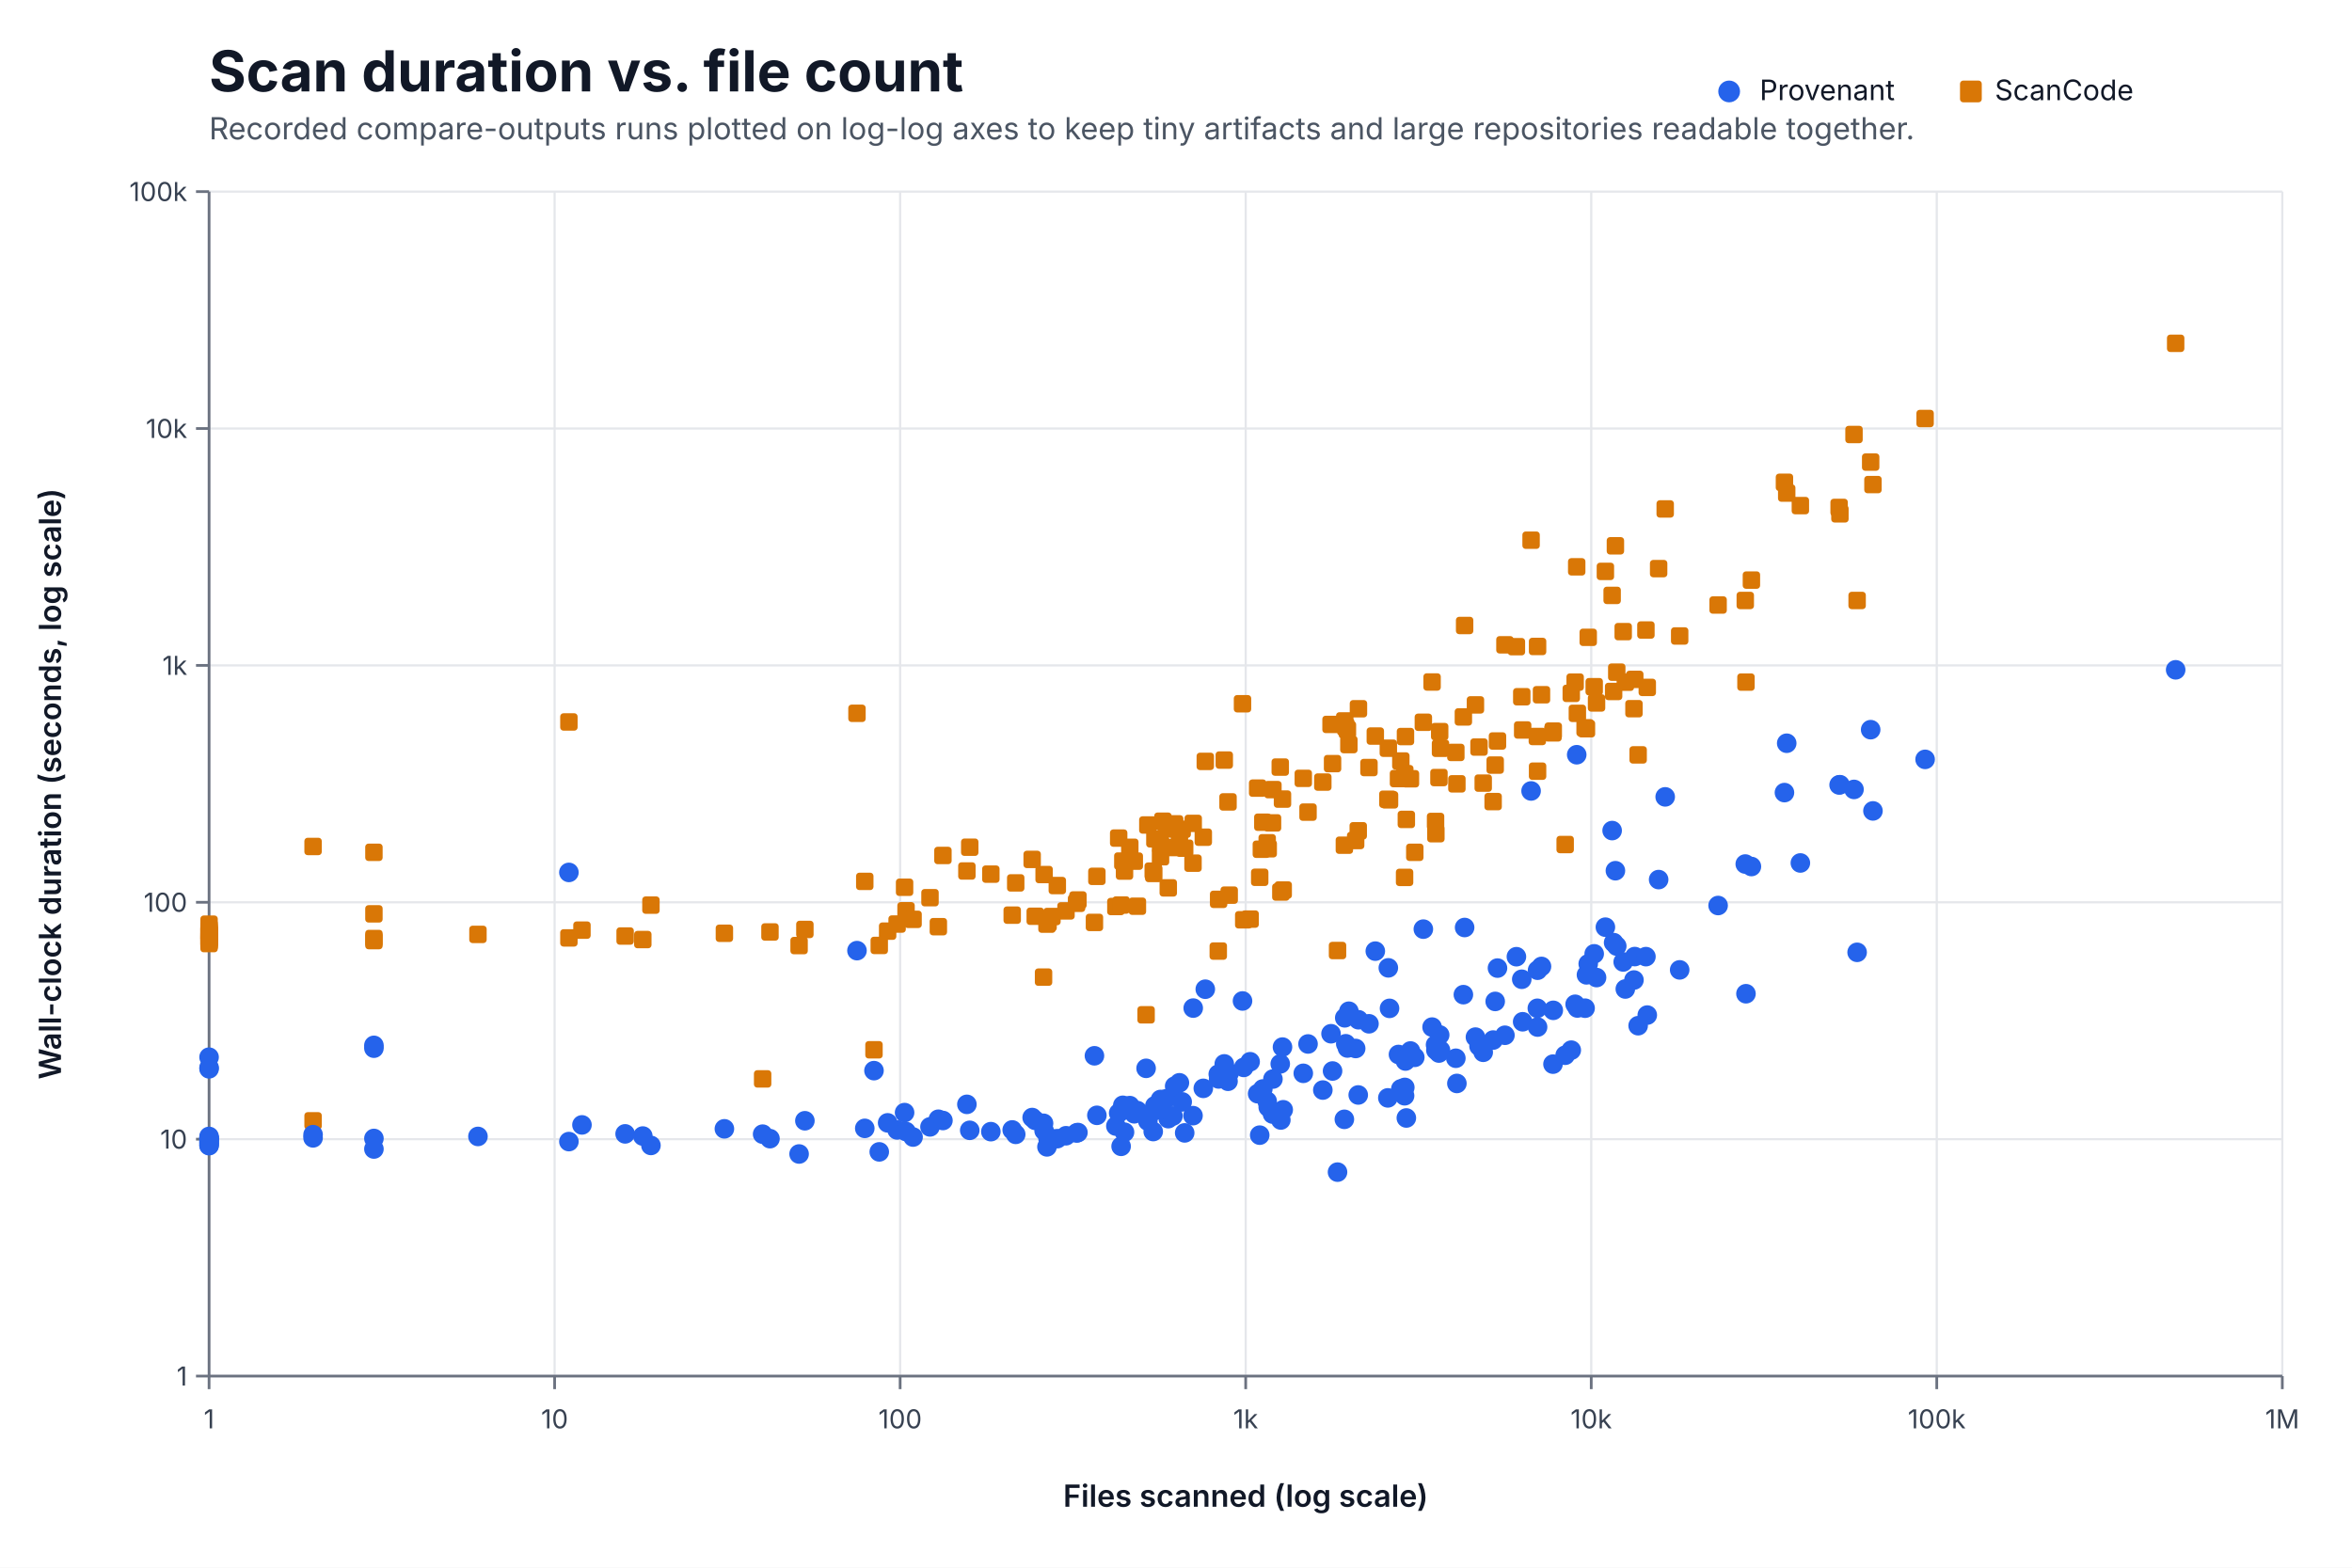
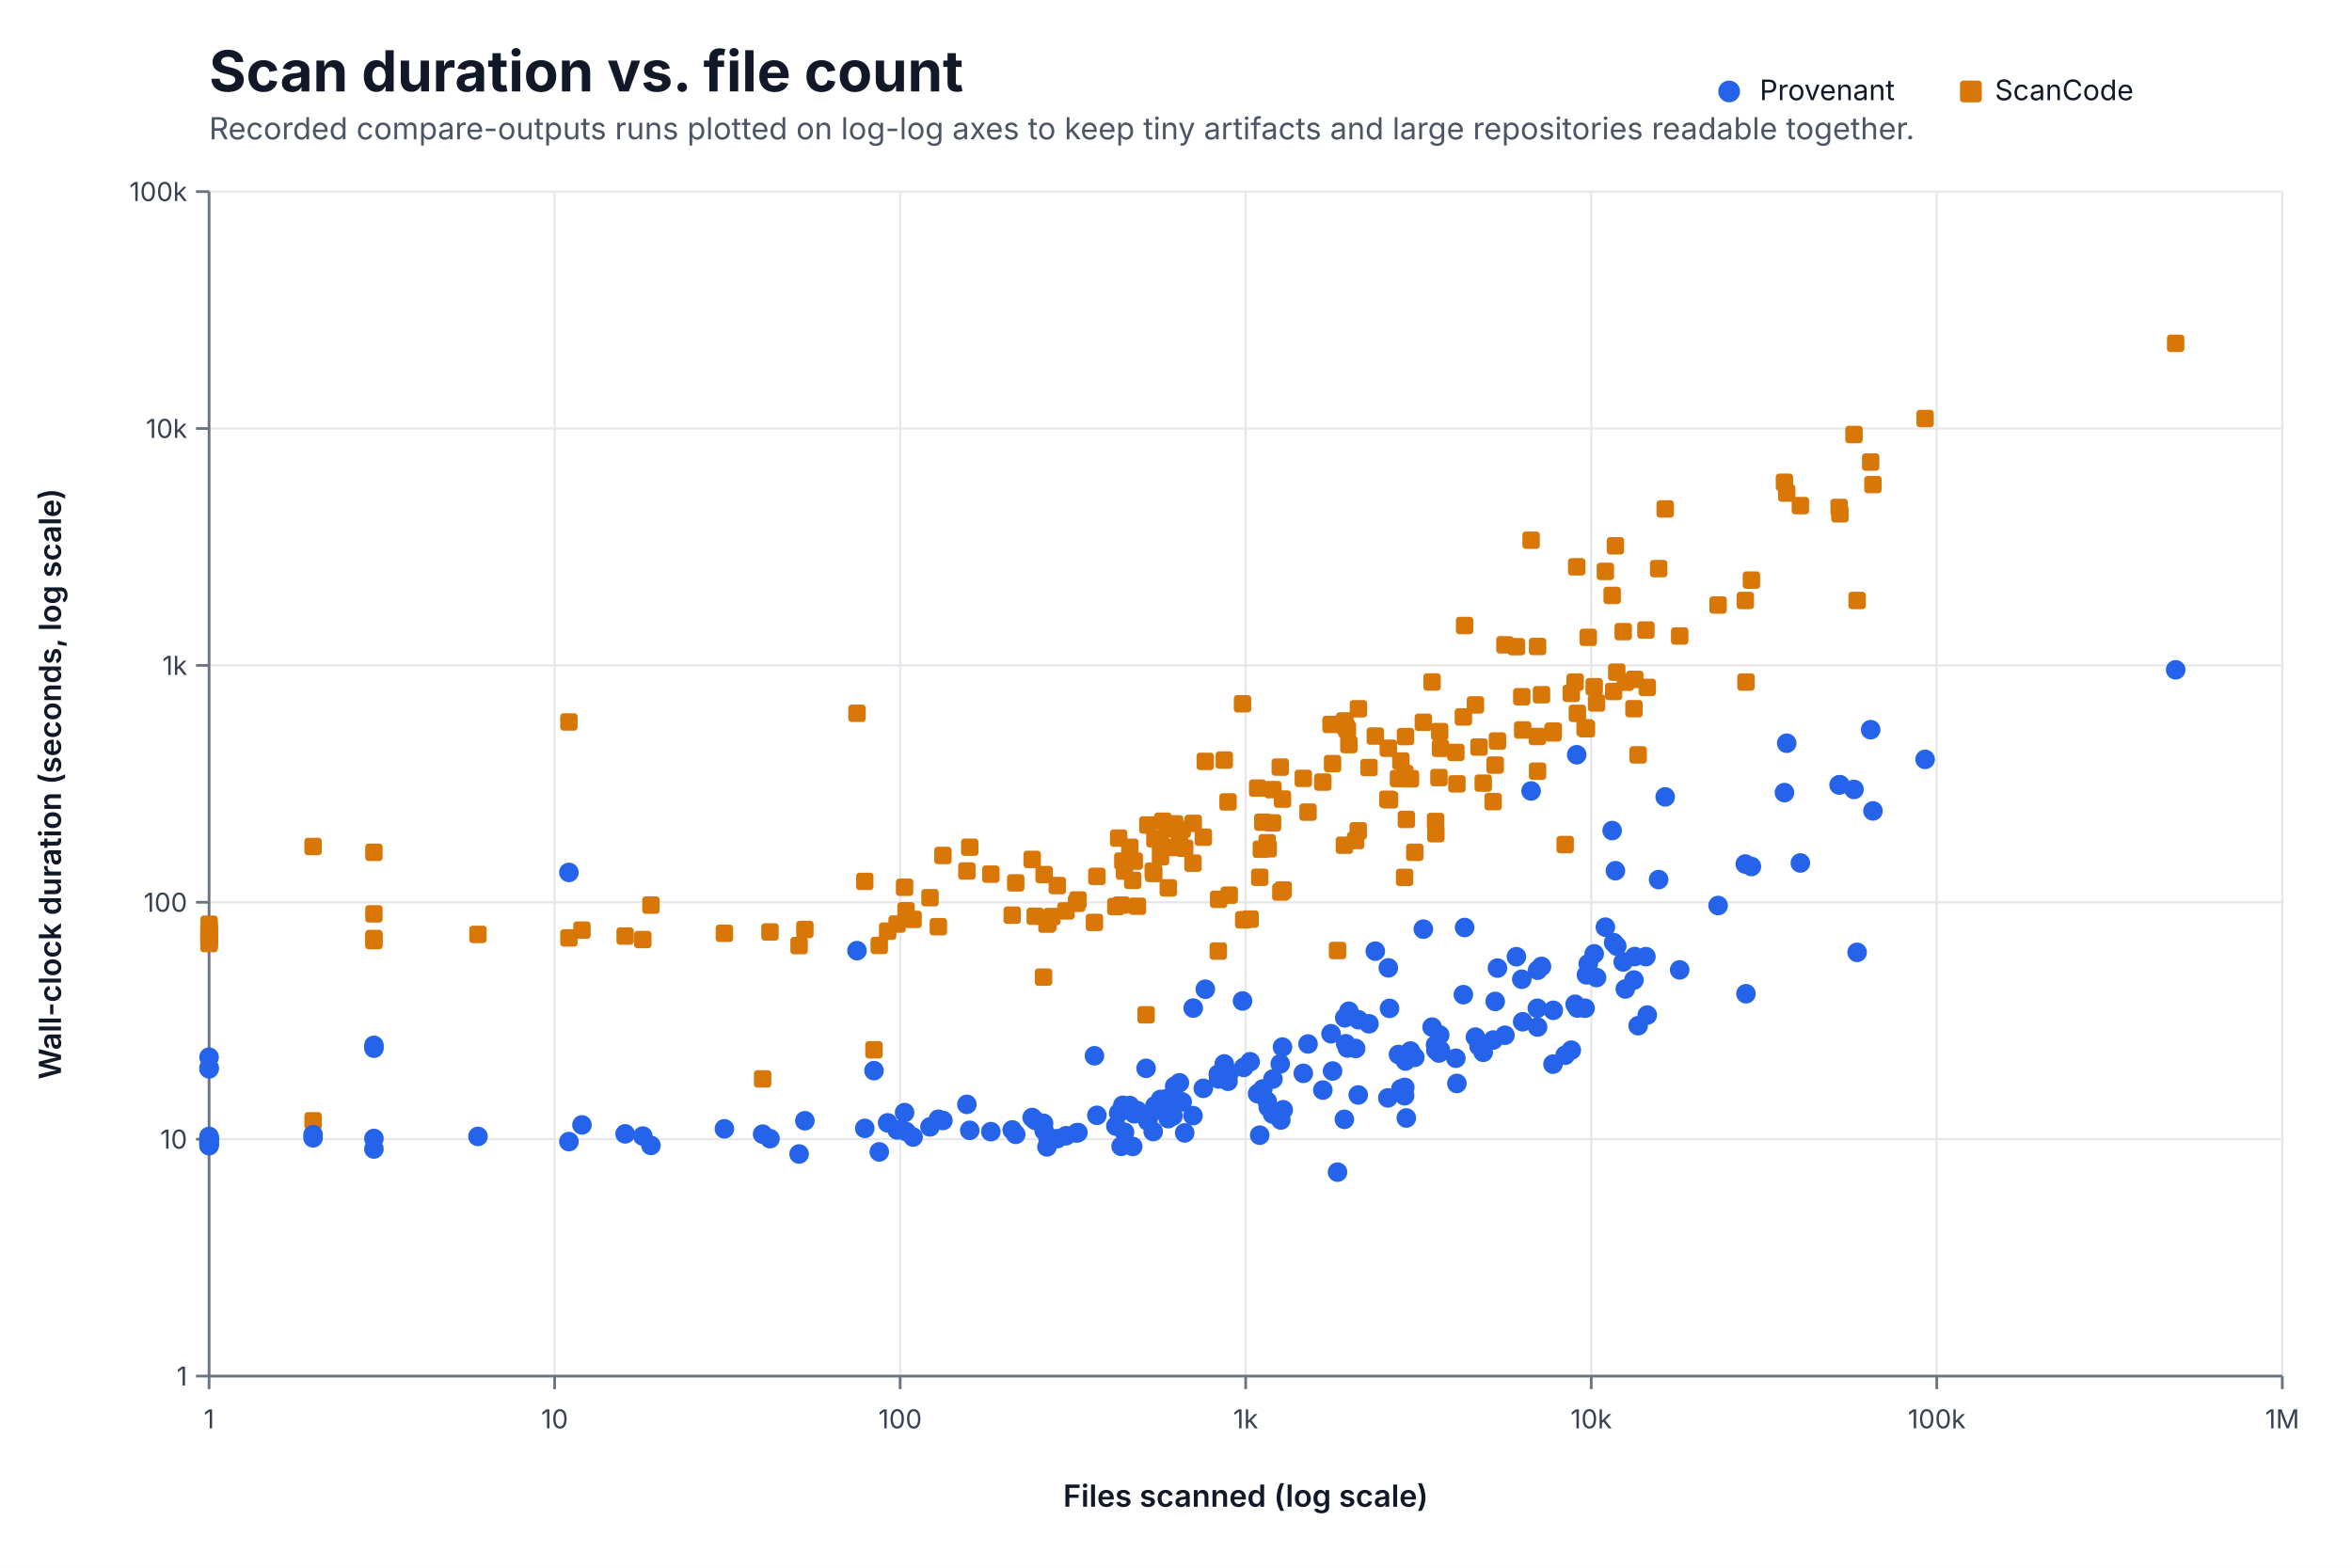
<svg xmlns="http://www.w3.org/2000/svg" width="1080" height="720" viewBox="0 0 1080 720" role="img" aria-labelledby="title desc">
  <style>
    text { font-family: -apple-system, BlinkMacSystemFont, "Segoe UI", sans-serif; fill: #111827; }
    .title { font-size: 26px; font-weight: 700; }
    .subtitle { font-size: 14px; fill: #4b5563; }
    .axis-label { font-size: 14px; font-weight: 600; }
    .tick { font-size: 12px; fill: #374151; }
    .grid { stroke: #e5e7eb; stroke-width: 1; }
    .axis { stroke: #6b7280; stroke-width: 1.25; }
    .legend-label { font-size: 13px; }
  </style>
  <rect x="0" y="0" width="1080" height="720" fill="white" />
  <text class="title" x="96" y="42">Scan duration vs. file count</text>
  <text class="subtitle" x="96" y="64">Recorded compare-outputs runs plotted on log-log axes to keep tiny artifacts and large repositories readable together.</text>
  <line class="grid" x1="96.00" y1="632.00" x2="1048.00" y2="632.00" />
  <line class="grid" x1="96.00" y1="523.20" x2="1048.00" y2="523.20" />
  <line class="grid" x1="96.00" y1="414.40" x2="1048.00" y2="414.40" />
  <line class="grid" x1="96.00" y1="305.60" x2="1048.00" y2="305.60" />
  <line class="grid" x1="96.00" y1="196.80" x2="1048.00" y2="196.80" />
  <line class="grid" x1="96.00" y1="88.00" x2="1048.00" y2="88.00" />
  <line class="grid" x1="96.00" y1="88.00" x2="96.00" y2="632.00" />
  <line class="grid" x1="254.67" y1="88.00" x2="254.67" y2="632.00" />
  <line class="grid" x1="413.33" y1="88.00" x2="413.33" y2="632.00" />
  <line class="grid" x1="572.00" y1="88.00" x2="572.00" y2="632.00" />
  <line class="grid" x1="730.67" y1="88.00" x2="730.67" y2="632.00" />
  <line class="grid" x1="889.33" y1="88.00" x2="889.33" y2="632.00" />
  <line class="grid" x1="1048.00" y1="88.00" x2="1048.00" y2="632.00" />
  <line class="axis" x1="96.00" y1="632.00" x2="1048.00" y2="632.00" />
  <line class="axis" x1="96.00" y1="88.00" x2="96.00" y2="632.00" />
  <line class="axis" x1="96.00" y1="632.00" x2="96.00" y2="638.00" />
  <text class="tick" x="96.00" y="656.00" text-anchor="middle">1</text>
  <line class="axis" x1="254.67" y1="632.00" x2="254.67" y2="638.00" />
  <text class="tick" x="254.67" y="656.00" text-anchor="middle">10</text>
  <line class="axis" x1="413.33" y1="632.00" x2="413.33" y2="638.00" />
  <text class="tick" x="413.33" y="656.00" text-anchor="middle">100</text>
  <line class="axis" x1="572.00" y1="632.00" x2="572.00" y2="638.00" />
  <text class="tick" x="572.00" y="656.00" text-anchor="middle">1k</text>
  <line class="axis" x1="730.67" y1="632.00" x2="730.67" y2="638.00" />
  <text class="tick" x="730.67" y="656.00" text-anchor="middle">10k</text>
  <line class="axis" x1="889.33" y1="632.00" x2="889.33" y2="638.00" />
  <text class="tick" x="889.33" y="656.00" text-anchor="middle">100k</text>
  <line class="axis" x1="1048.00" y1="632.00" x2="1048.00" y2="638.00" />
  <text class="tick" x="1048.00" y="656.00" text-anchor="middle">1M</text>
  <line class="axis" x1="90.00" y1="632.00" x2="96.00" y2="632.00" />
  <text class="tick" x="86.00" y="632.00" text-anchor="end" dominant-baseline="middle">1</text>
  <line class="axis" x1="90.00" y1="523.20" x2="96.00" y2="523.20" />
  <text class="tick" x="86.00" y="523.20" text-anchor="end" dominant-baseline="middle">10</text>
  <line class="axis" x1="90.00" y1="414.40" x2="96.00" y2="414.40" />
  <text class="tick" x="86.00" y="414.40" text-anchor="end" dominant-baseline="middle">100</text>
  <line class="axis" x1="90.00" y1="305.60" x2="96.00" y2="305.60" />
  <text class="tick" x="86.00" y="305.60" text-anchor="end" dominant-baseline="middle">1k</text>
  <line class="axis" x1="90.00" y1="196.80" x2="96.00" y2="196.80" />
  <text class="tick" x="86.00" y="196.80" text-anchor="end" dominant-baseline="middle">10k</text>
  <line class="axis" x1="90.00" y1="88.00" x2="96.00" y2="88.00" />
  <text class="tick" x="86.00" y="88.00" text-anchor="end" dominant-baseline="middle">100k</text>
  <text class="axis-label" x="572.00" y="692.00" text-anchor="middle">Files scanned (log scale)</text>
  <text class="axis-label" x="28" y="360.00" transform="rotate(-90 28 360.00)" text-anchor="middle">Wall-clock duration (seconds, log scale)</text>
  <g aria-label="Legend">
    <circle cx="794" cy="42" r="5" fill="#2563eb" />
    <text class="legend-label" x="808" y="46">Provenant</text>
    <rect x="900" y="37" width="10" height="10" fill="#d97706" rx="1.5" />
    <text class="legend-label" x="916" y="46">ScanCode</text>
  </g>
  <g aria-label="ScanCode points">
    <rect x="92.00" y="420.46" width="8" height="8" fill="#d97706" rx="1.5" />
    <rect x="92.00" y="423.47" width="8" height="8" fill="#d97706" rx="1.5" />
    <rect x="92.00" y="425.26" width="8" height="8" fill="#d97706" rx="1.5" />
    <rect x="92.00" y="424.52" width="8" height="8" fill="#d97706" rx="1.5" />
    <rect x="92.00" y="427.27" width="8" height="8" fill="#d97706" rx="1.5" />
    <rect x="92.00" y="422.38" width="8" height="8" fill="#d97706" rx="1.5" />
    <rect x="92.00" y="429.37" width="8" height="8" fill="#d97706" rx="1.5" />
    <rect x="92.00" y="428.44" width="8" height="8" fill="#d97706" rx="1.5" />
    <rect x="92.00" y="427.25" width="8" height="8" fill="#d97706" rx="1.5" />
    <rect x="92.00" y="424.52" width="8" height="8" fill="#d97706" rx="1.5" />
    <rect x="92.00" y="427.69" width="8" height="8" fill="#d97706" rx="1.5" />
    <rect x="92.00" y="424.87" width="8" height="8" fill="#d97706" rx="1.5" />
    <rect x="92.00" y="428.71" width="8" height="8" fill="#d97706" rx="1.5" />
    <rect x="139.76" y="510.78" width="8" height="8" fill="#d97706" rx="1.5" />
    <rect x="139.76" y="384.76" width="8" height="8" fill="#d97706" rx="1.5" />
    <rect x="167.70" y="427.04" width="8" height="8" fill="#d97706" rx="1.5" />
    <rect x="167.70" y="387.45" width="8" height="8" fill="#d97706" rx="1.5" />
    <rect x="167.70" y="427.99" width="8" height="8" fill="#d97706" rx="1.5" />
    <rect x="167.70" y="415.71" width="8" height="8" fill="#d97706" rx="1.5" />
    <rect x="215.47" y="425.14" width="8" height="8" fill="#d97706" rx="1.5" />
    <rect x="257.23" y="426.75" width="8" height="8" fill="#d97706" rx="1.5" />
    <rect x="257.23" y="327.58" width="8" height="8" fill="#d97706" rx="1.5" />
    <rect x="263.23" y="423.19" width="8" height="8" fill="#d97706" rx="1.5" />
    <rect x="283.05" y="425.90" width="8" height="8" fill="#d97706" rx="1.5" />
    <rect x="291.17" y="427.52" width="8" height="8" fill="#d97706" rx="1.5" />
    <rect x="294.90" y="411.70" width="8" height="8" fill="#d97706" rx="1.5" />
    <rect x="328.63" y="424.63" width="8" height="8" fill="#d97706" rx="1.5" />
    <rect x="346.19" y="491.51" width="8" height="8" fill="#d97706" rx="1.5" />
    <rect x="349.56" y="424.02" width="8" height="8" fill="#d97706" rx="1.5" />
    <rect x="362.93" y="430.28" width="8" height="8" fill="#d97706" rx="1.5" />
    <rect x="365.59" y="422.87" width="8" height="8" fill="#d97706" rx="1.5" />
    <rect x="389.51" y="323.61" width="8" height="8" fill="#d97706" rx="1.5" />
    <rect x="393.09" y="400.80" width="8" height="8" fill="#d97706" rx="1.5" />
    <rect x="397.32" y="478.15" width="8" height="8" fill="#d97706" rx="1.5" />
    <rect x="399.74" y="430.21" width="8" height="8" fill="#d97706" rx="1.5" />
    <rect x="403.59" y="423.65" width="8" height="8" fill="#d97706" rx="1.5" />
    <rect x="407.94" y="420.39" width="8" height="8" fill="#d97706" rx="1.5" />
    <rect x="411.37" y="403.50" width="8" height="8" fill="#d97706" rx="1.5" />
    <rect x="412.04" y="414.30" width="8" height="8" fill="#d97706" rx="1.5" />
    <rect x="415.27" y="418.23" width="8" height="8" fill="#d97706" rx="1.5" />
    <rect x="423.04" y="408.29" width="8" height="8" fill="#d97706" rx="1.5" />
    <rect x="426.88" y="421.60" width="8" height="8" fill="#d97706" rx="1.5" />
    <rect x="428.98" y="388.90" width="8" height="8" fill="#d97706" rx="1.5" />
    <rect x="439.98" y="396.02" width="8" height="8" fill="#d97706" rx="1.5" />
    <rect x="441.29" y="385.10" width="8" height="8" fill="#d97706" rx="1.5" />
    <rect x="450.98" y="397.47" width="8" height="8" fill="#d97706" rx="1.5" />
    <rect x="460.79" y="416.30" width="8" height="8" fill="#d97706" rx="1.5" />
    <rect x="462.40" y="401.49" width="8" height="8" fill="#d97706" rx="1.5" />
    <rect x="469.95" y="390.71" width="8" height="8" fill="#d97706" rx="1.5" />
    <rect x="471.36" y="416.81" width="8" height="8" fill="#d97706" rx="1.5" />
    <rect x="475.18" y="444.77" width="8" height="8" fill="#d97706" rx="1.5" />
    <rect x="475.44" y="397.66" width="8" height="8" fill="#d97706" rx="1.5" />
    <rect x="476.75" y="420.44" width="8" height="8" fill="#d97706" rx="1.5" />
    <rect x="477.26" y="419.74" width="8" height="8" fill="#d97706" rx="1.5" />
    <rect x="479.04" y="416.95" width="8" height="8" fill="#d97706" rx="1.5" />
    <rect x="481.50" y="402.72" width="8" height="8" fill="#d97706" rx="1.5" />
    <rect x="485.49" y="414.35" width="8" height="8" fill="#d97706" rx="1.5" />
    <rect x="490.34" y="410.86" width="8" height="8" fill="#d97706" rx="1.5" />
    <rect x="490.97" y="409.34" width="8" height="8" fill="#d97706" rx="1.5" />
    <rect x="498.55" y="419.64" width="8" height="8" fill="#d97706" rx="1.5" />
    <rect x="499.67" y="398.49" width="8" height="8" fill="#d97706" rx="1.5" />
    <rect x="508.39" y="412.34" width="8" height="8" fill="#d97706" rx="1.5" />
    <rect x="509.68" y="380.92" width="8" height="8" fill="#d97706" rx="1.5" />
    <rect x="510.80" y="411.66" width="8" height="8" fill="#d97706" rx="1.5" />
    <rect x="511.58" y="391.47" width="8" height="8" fill="#d97706" rx="1.5" />
    <rect x="512.36" y="396.07" width="8" height="8" fill="#d97706" rx="1.5" />
    <rect x="514.79" y="385.13" width="8" height="8" fill="#d97706" rx="1.5" />
+     <rect x="516.12" y="400.33" width="8" height="8" fill="#d97706" rx="1.5" />
    <rect x="516.85" y="391.50" width="8" height="8" fill="#d97706" rx="1.5" />
    <rect x="518.28" y="412.20" width="8" height="8" fill="#d97706" rx="1.5" />
    <rect x="522.27" y="462.08" width="8" height="8" fill="#d97706" rx="1.5" />
    <rect x="523.07" y="374.90" width="8" height="8" fill="#d97706" rx="1.5" />
    <rect x="525.54" y="396.10" width="8" height="8" fill="#d97706" rx="1.5" />
    <rect x="525.79" y="397.16" width="8" height="8" fill="#d97706" rx="1.5" />
    <rect x="526.30" y="381.25" width="8" height="8" fill="#d97706" rx="1.5" />
    <rect x="528.90" y="383.91" width="8" height="8" fill="#d97706" rx="1.5" />
    <rect x="528.90" y="389.48" width="8" height="8" fill="#d97706" rx="1.5" />
    <rect x="529.99" y="373.16" width="8" height="8" fill="#d97706" rx="1.5" />
    <rect x="531.64" y="376.71" width="8" height="8" fill="#d97706" rx="1.5" />
    <rect x="532.45" y="403.78" width="8" height="8" fill="#d97706" rx="1.5" />
    <rect x="534.61" y="385.27" width="8" height="8" fill="#d97706" rx="1.5" />
    <rect x="535.39" y="374.38" width="8" height="8" fill="#d97706" rx="1.5" />
    <rect x="537.57" y="381.59" width="8" height="8" fill="#d97706" rx="1.5" />
    <rect x="538.84" y="376.84" width="8" height="8" fill="#d97706" rx="1.5" />
    <rect x="539.99" y="385.56" width="8" height="8" fill="#d97706" rx="1.5" />
    <rect x="543.81" y="392.44" width="8" height="8" fill="#d97706" rx="1.5" />
    <rect x="543.91" y="374.16" width="8" height="8" fill="#d97706" rx="1.5" />
    <rect x="548.54" y="380.50" width="8" height="8" fill="#d97706" rx="1.5" />
    <rect x="549.45" y="345.68" width="8" height="8" fill="#d97706" rx="1.5" />
    <rect x="555.41" y="432.81" width="8" height="8" fill="#d97706" rx="1.5" />
    <rect x="555.57" y="409.04" width="8" height="8" fill="#d97706" rx="1.5" />
    <rect x="558.17" y="345.08" width="8" height="8" fill="#d97706" rx="1.5" />
    <rect x="559.89" y="364.30" width="8" height="8" fill="#d97706" rx="1.5" />
    <rect x="560.43" y="407.11" width="8" height="8" fill="#d97706" rx="1.5" />
    <rect x="566.54" y="319.22" width="8" height="8" fill="#d97706" rx="1.5" />
    <rect x="567.10" y="418.44" width="8" height="8" fill="#d97706" rx="1.5" />
    <rect x="570.04" y="418.11" width="8" height="8" fill="#d97706" rx="1.5" />
    <rect x="573.49" y="357.97" width="8" height="8" fill="#d97706" rx="1.5" />
    <rect x="574.44" y="398.92" width="8" height="8" fill="#d97706" rx="1.5" />
    <rect x="575.19" y="386.04" width="8" height="8" fill="#d97706" rx="1.5" />
    <rect x="575.87" y="373.63" width="8" height="8" fill="#d97706" rx="1.5" />
    <rect x="577.87" y="383.06" width="8" height="8" fill="#d97706" rx="1.5" />
    <rect x="578.35" y="385.81" width="8" height="8" fill="#d97706" rx="1.5" />
    <rect x="580.33" y="373.93" width="8" height="8" fill="#d97706" rx="1.5" />
    <rect x="580.51" y="358.66" width="8" height="8" fill="#d97706" rx="1.5" />
    <rect x="583.87" y="348.30" width="8" height="8" fill="#d97706" rx="1.5" />
    <rect x="584.14" y="405.69" width="8" height="8" fill="#d97706" rx="1.5" />
    <rect x="584.90" y="363.00" width="8" height="8" fill="#d97706" rx="1.5" />
    <rect x="585.23" y="404.76" width="8" height="8" fill="#d97706" rx="1.5" />
    <rect x="594.45" y="353.48" width="8" height="8" fill="#d97706" rx="1.5" />
    <rect x="596.63" y="368.99" width="8" height="8" fill="#d97706" rx="1.5" />
    <rect x="603.42" y="355.19" width="8" height="8" fill="#d97706" rx="1.5" />
    <rect x="607.19" y="328.71" width="8" height="8" fill="#d97706" rx="1.5" />
    <rect x="607.89" y="346.71" width="8" height="8" fill="#d97706" rx="1.5" />
    <rect x="610.17" y="432.56" width="8" height="8" fill="#d97706" rx="1.5" />
    <rect x="613.31" y="384.18" width="8" height="8" fill="#d97706" rx="1.5" />
    <rect x="613.49" y="327.10" width="8" height="8" fill="#d97706" rx="1.5" />
    <rect x="613.95" y="329.87" width="8" height="8" fill="#d97706" rx="1.5" />
    <rect x="614.72" y="331.19" width="8" height="8" fill="#d97706" rx="1.5" />
    <rect x="615.38" y="337.97" width="8" height="8" fill="#d97706" rx="1.5" />
    <rect x="618.50" y="382.03" width="8" height="8" fill="#d97706" rx="1.5" />
    <rect x="619.68" y="377.56" width="8" height="8" fill="#d97706" rx="1.5" />
    <rect x="619.78" y="321.51" width="8" height="8" fill="#d97706" rx="1.5" />
    <rect x="624.61" y="348.51" width="8" height="8" fill="#d97706" rx="1.5" />
    <rect x="627.52" y="334.06" width="8" height="8" fill="#d97706" rx="1.5" />
    <rect x="633.28" y="363.07" width="8" height="8" fill="#d97706" rx="1.5" />
    <rect x="633.50" y="339.64" width="8" height="8" fill="#d97706" rx="1.5" />
    <rect x="634.05" y="363.36" width="8" height="8" fill="#d97706" rx="1.5" />
    <rect x="638.16" y="353.58" width="8" height="8" fill="#d97706" rx="1.5" />
    <rect x="639.24" y="345.52" width="8" height="8" fill="#d97706" rx="1.5" />
    <rect x="640.96" y="398.96" width="8" height="8" fill="#d97706" rx="1.5" />
    <rect x="641.06" y="351.33" width="8" height="8" fill="#d97706" rx="1.5" />
    <rect x="641.37" y="334.28" width="8" height="8" fill="#d97706" rx="1.5" />
    <rect x="641.77" y="372.34" width="8" height="8" fill="#d97706" rx="1.5" />
    <rect x="643.66" y="353.67" width="8" height="8" fill="#d97706" rx="1.5" />
    <rect x="645.65" y="387.44" width="8" height="8" fill="#d97706" rx="1.5" />
    <rect x="649.58" y="327.73" width="8" height="8" fill="#d97706" rx="1.5" />
    <rect x="653.59" y="309.22" width="8" height="8" fill="#d97706" rx="1.5" />
    <rect x="655.19" y="373.28" width="8" height="8" fill="#d97706" rx="1.5" />
    <rect x="655.34" y="378.89" width="8" height="8" fill="#d97706" rx="1.5" />
    <rect x="656.74" y="353.11" width="8" height="8" fill="#d97706" rx="1.5" />
    <rect x="657.08" y="332.02" width="8" height="8" fill="#d97706" rx="1.5" />
    <rect x="657.46" y="339.67" width="8" height="8" fill="#d97706" rx="1.5" />
    <rect x="664.50" y="341.57" width="8" height="8" fill="#d97706" rx="1.5" />
    <rect x="664.98" y="356.00" width="8" height="8" fill="#d97706" rx="1.5" />
    <rect x="667.96" y="325.26" width="8" height="8" fill="#d97706" rx="1.5" />
    <rect x="668.53" y="283.27" width="8" height="8" fill="#d97706" rx="1.5" />
    <rect x="673.50" y="319.74" width="8" height="8" fill="#d97706" rx="1.5" />
    <rect x="675.14" y="339.11" width="8" height="8" fill="#d97706" rx="1.5" />
    <rect x="677.07" y="355.67" width="8" height="8" fill="#d97706" rx="1.5" />
    <rect x="681.62" y="364.16" width="8" height="8" fill="#d97706" rx="1.5" />
    <rect x="682.57" y="347.38" width="8" height="8" fill="#d97706" rx="1.5" />
    <rect x="683.62" y="336.32" width="8" height="8" fill="#d97706" rx="1.5" />
    <rect x="687.04" y="292.14" width="8" height="8" fill="#d97706" rx="1.5" />
    <rect x="692.31" y="293.00" width="8" height="8" fill="#d97706" rx="1.5" />
    <rect x="694.77" y="315.99" width="8" height="8" fill="#d97706" rx="1.5" />
    <rect x="695.18" y="331.26" width="8" height="8" fill="#d97706" rx="1.5" />
    <rect x="699.05" y="244.10" width="8" height="8" fill="#d97706" rx="1.5" />
    <rect x="701.92" y="334.25" width="8" height="8" fill="#d97706" rx="1.5" />
    <rect x="702.03" y="350.18" width="8" height="8" fill="#d97706" rx="1.5" />
    <rect x="702.03" y="292.91" width="8" height="8" fill="#d97706" rx="1.5" />
    <rect x="703.83" y="315.08" width="8" height="8" fill="#d97706" rx="1.5" />
    <rect x="709.11" y="332.59" width="8" height="8" fill="#d97706" rx="1.5" />
    <rect x="709.24" y="331.79" width="8" height="8" fill="#d97706" rx="1.5" />
    <rect x="714.70" y="383.87" width="8" height="8" fill="#d97706" rx="1.5" />
    <rect x="717.50" y="314.45" width="8" height="8" fill="#d97706" rx="1.5" />
    <rect x="719.28" y="309.28" width="8" height="8" fill="#d97706" rx="1.5" />
    <rect x="720.00" y="256.33" width="8" height="8" fill="#d97706" rx="1.5" />
    <rect x="720.30" y="323.62" width="8" height="8" fill="#d97706" rx="1.5" />
    <rect x="723.85" y="330.25" width="8" height="8" fill="#d97706" rx="1.5" />
    <rect x="724.48" y="330.69" width="8" height="8" fill="#d97706" rx="1.5" />
    <rect x="725.29" y="288.71" width="8" height="8" fill="#d97706" rx="1.5" />
    <rect x="728.03" y="311.39" width="8" height="8" fill="#d97706" rx="1.5" />
    <rect x="729.11" y="318.85" width="8" height="8" fill="#d97706" rx="1.5" />
    <rect x="733.17" y="258.43" width="8" height="8" fill="#d97706" rx="1.5" />
    <rect x="736.27" y="269.45" width="8" height="8" fill="#d97706" rx="1.5" />
    <rect x="736.95" y="313.57" width="8" height="8" fill="#d97706" rx="1.5" />
    <rect x="737.77" y="246.68" width="8" height="8" fill="#d97706" rx="1.5" />
    <rect x="738.39" y="304.71" width="8" height="8" fill="#d97706" rx="1.5" />
    <rect x="741.35" y="286.09" width="8" height="8" fill="#d97706" rx="1.5" />
    <rect x="742.32" y="309.33" width="8" height="8" fill="#d97706" rx="1.5" />
    <rect x="746.29" y="321.48" width="8" height="8" fill="#d97706" rx="1.5" />
    <rect x="746.66" y="308.03" width="8" height="8" fill="#d97706" rx="1.5" />
    <rect x="748.21" y="342.70" width="8" height="8" fill="#d97706" rx="1.5" />
    <rect x="751.78" y="285.35" width="8" height="8" fill="#d97706" rx="1.5" />
    <rect x="752.40" y="311.70" width="8" height="8" fill="#d97706" rx="1.5" />
    <rect x="757.62" y="257.15" width="8" height="8" fill="#d97706" rx="1.5" />
    <rect x="760.63" y="229.74" width="8" height="8" fill="#d97706" rx="1.5" />
    <rect x="767.28" y="288.09" width="8" height="8" fill="#d97706" rx="1.5" />
    <rect x="784.93" y="273.87" width="8" height="8" fill="#d97706" rx="1.5" />
    <rect x="797.40" y="271.78" width="8" height="8" fill="#d97706" rx="1.5" />
    <rect x="797.72" y="309.27" width="8" height="8" fill="#d97706" rx="1.5" />
    <rect x="800.22" y="262.42" width="8" height="8" fill="#d97706" rx="1.5" />
    <rect x="815.39" y="217.51" width="8" height="8" fill="#d97706" rx="1.5" />
    <rect x="816.43" y="222.46" width="8" height="8" fill="#d97706" rx="1.5" />
    <rect x="822.70" y="228.21" width="8" height="8" fill="#d97706" rx="1.5" />
    <rect x="840.49" y="229.06" width="8" height="8" fill="#d97706" rx="1.5" />
    <rect x="840.86" y="231.99" width="8" height="8" fill="#d97706" rx="1.5" />
    <rect x="847.33" y="195.56" width="8" height="8" fill="#d97706" rx="1.5" />
    <rect x="848.76" y="271.78" width="8" height="8" fill="#d97706" rx="1.5" />
    <rect x="854.98" y="208.23" width="8" height="8" fill="#d97706" rx="1.5" />
    <rect x="856.03" y="218.55" width="8" height="8" fill="#d97706" rx="1.5" />
    <rect x="879.98" y="188.22" width="8" height="8" fill="#d97706" rx="1.5" />
    <rect x="995.03" y="153.67" width="8" height="8" fill="#d97706" rx="1.5" />
  </g>
  <g aria-label="Provenant points">
    <circle cx="96.00" cy="522.92" r="4.5" fill="#2563eb" />
    <circle cx="96.00" cy="522.78" r="4.5" fill="#2563eb" />
    <circle cx="96.00" cy="522.68" r="4.5" fill="#2563eb" />
    <circle cx="96.00" cy="521.94" r="4.5" fill="#2563eb" />
    <circle cx="96.00" cy="524.83" r="4.5" fill="#2563eb" />
    <circle cx="96.00" cy="490.35" r="4.5" fill="#2563eb" />
    <circle cx="96.00" cy="485.54" r="4.5" fill="#2563eb" />
    <circle cx="96.00" cy="526.17" r="4.5" fill="#2563eb" />
    <circle cx="96.00" cy="524.11" r="4.5" fill="#2563eb" />
    <circle cx="96.00" cy="525.13" r="4.5" fill="#2563eb" />
    <circle cx="96.00" cy="523.72" r="4.5" fill="#2563eb" />
    <circle cx="96.00" cy="490.88" r="4.5" fill="#2563eb" />
    <circle cx="96.00" cy="525.97" r="4.5" fill="#2563eb" />
    <circle cx="143.76" cy="521.12" r="4.5" fill="#2563eb" />
    <circle cx="143.76" cy="522.59" r="4.5" fill="#2563eb" />
    <circle cx="171.70" cy="522.87" r="4.5" fill="#2563eb" />
    <circle cx="171.70" cy="527.71" r="4.5" fill="#2563eb" />
    <circle cx="171.70" cy="480.11" r="4.5" fill="#2563eb" />
    <circle cx="171.70" cy="481.40" r="4.5" fill="#2563eb" />
    <circle cx="219.47" cy="521.94" r="4.5" fill="#2563eb" />
    <circle cx="261.23" cy="524.30" r="4.5" fill="#2563eb" />
    <circle cx="261.23" cy="400.68" r="4.5" fill="#2563eb" />
    <circle cx="267.23" cy="516.64" r="4.5" fill="#2563eb" />
    <circle cx="287.05" cy="520.76" r="4.5" fill="#2563eb" />
    <circle cx="295.17" cy="521.76" r="4.5" fill="#2563eb" />
    <circle cx="298.90" cy="526.07" r="4.5" fill="#2563eb" />
    <circle cx="332.63" cy="518.44" r="4.5" fill="#2563eb" />
    <circle cx="350.19" cy="520.89" r="4.5" fill="#2563eb" />
    <circle cx="353.56" cy="522.96" r="4.5" fill="#2563eb" />
    <circle cx="366.93" cy="530.00" r="4.5" fill="#2563eb" />
    <circle cx="369.59" cy="514.74" r="4.5" fill="#2563eb" />
    <circle cx="393.51" cy="436.60" r="4.5" fill="#2563eb" />
    <circle cx="397.09" cy="518.23" r="4.5" fill="#2563eb" />
    <circle cx="401.32" cy="491.72" r="4.5" fill="#2563eb" />
    <circle cx="403.74" cy="529.03" r="4.5" fill="#2563eb" />
    <circle cx="407.59" cy="515.70" r="4.5" fill="#2563eb" />
    <circle cx="411.94" cy="518.95" r="4.5" fill="#2563eb" />
    <circle cx="415.37" cy="510.99" r="4.5" fill="#2563eb" />
    <circle cx="416.04" cy="519.69" r="4.5" fill="#2563eb" />
    <circle cx="419.27" cy="522.22" r="4.5" fill="#2563eb" />
    <circle cx="427.04" cy="517.55" r="4.5" fill="#2563eb" />
    <circle cx="430.88" cy="514.04" r="4.5" fill="#2563eb" />
    <circle cx="432.98" cy="514.62" r="4.5" fill="#2563eb" />
    <circle cx="443.98" cy="507.20" r="4.5" fill="#2563eb" />
    <circle cx="445.29" cy="519.13" r="4.5" fill="#2563eb" />
    <circle cx="454.98" cy="519.74" r="4.5" fill="#2563eb" />
    <circle cx="464.79" cy="518.95" r="4.5" fill="#2563eb" />
    <circle cx="466.40" cy="520.98" r="4.5" fill="#2563eb" />
    <circle cx="473.95" cy="513.26" r="4.5" fill="#2563eb" />
    <circle cx="475.36" cy="514.55" r="4.5" fill="#2563eb" />
    <circle cx="479.18" cy="515.90" r="4.5" fill="#2563eb" />
    <circle cx="479.44" cy="519.30" r="4.5" fill="#2563eb" />
    <circle cx="480.75" cy="526.73" r="4.5" fill="#2563eb" />
    <circle cx="481.26" cy="522.92" r="4.5" fill="#2563eb" />
    <circle cx="483.04" cy="523.01" r="4.5" fill="#2563eb" />
    <circle cx="485.50" cy="522.96" r="4.5" fill="#2563eb" />
    <circle cx="489.49" cy="521.62" r="4.5" fill="#2563eb" />
    <circle cx="494.34" cy="520.36" r="4.5" fill="#2563eb" />
    <circle cx="494.97" cy="520.14" r="4.5" fill="#2563eb" />
    <circle cx="502.55" cy="484.90" r="4.5" fill="#2563eb" />
    <circle cx="503.67" cy="512.24" r="4.5" fill="#2563eb" />
    <circle cx="512.39" cy="517.17" r="4.5" fill="#2563eb" />
    <circle cx="513.68" cy="511.20" r="4.5" fill="#2563eb" />
    <circle cx="514.80" cy="526.48" r="4.5" fill="#2563eb" />
    <circle cx="515.58" cy="507.64" r="4.5" fill="#2563eb" />
    <circle cx="516.36" cy="520.00" r="4.5" fill="#2563eb" />
    <circle cx="518.79" cy="507.78" r="4.5" fill="#2563eb" />
+     <circle cx="520.12" cy="526.53" r="4.5" fill="#2563eb" />
    <circle cx="520.85" cy="511.54" r="4.5" fill="#2563eb" />
    <circle cx="522.28" cy="510.08" r="4.5" fill="#2563eb" />
    <circle cx="526.27" cy="490.66" r="4.5" fill="#2563eb" />
    <circle cx="527.07" cy="514.90" r="4.5" fill="#2563eb" />
    <circle cx="529.54" cy="519.69" r="4.5" fill="#2563eb" />
    <circle cx="529.79" cy="510.26" r="4.5" fill="#2563eb" />
    <circle cx="530.30" cy="507.88" r="4.5" fill="#2563eb" />
    <circle cx="532.90" cy="504.96" r="4.5" fill="#2563eb" />
    <circle cx="532.90" cy="509.65" r="4.5" fill="#2563eb" />
    <circle cx="533.99" cy="505.42" r="4.5" fill="#2563eb" />
    <circle cx="535.64" cy="504.61" r="4.5" fill="#2563eb" />
    <circle cx="536.45" cy="513.77" r="4.5" fill="#2563eb" />
    <circle cx="538.61" cy="512.54" r="4.5" fill="#2563eb" />
    <circle cx="539.39" cy="498.86" r="4.5" fill="#2563eb" />
    <circle cx="541.57" cy="497.30" r="4.5" fill="#2563eb" />
    <circle cx="542.84" cy="506.07" r="4.5" fill="#2563eb" />
    <circle cx="543.99" cy="520.31" r="4.5" fill="#2563eb" />
    <circle cx="547.81" cy="512.39" r="4.5" fill="#2563eb" />
    <circle cx="547.91" cy="462.99" r="4.5" fill="#2563eb" />
    <circle cx="552.54" cy="499.85" r="4.5" fill="#2563eb" />
    <circle cx="553.45" cy="454.32" r="4.5" fill="#2563eb" />
    <circle cx="559.41" cy="493.35" r="4.5" fill="#2563eb" />
    <circle cx="559.57" cy="495.53" r="4.5" fill="#2563eb" />
    <circle cx="562.17" cy="488.62" r="4.5" fill="#2563eb" />
    <circle cx="563.89" cy="496.60" r="4.5" fill="#2563eb" />
    <circle cx="564.43" cy="492.80" r="4.5" fill="#2563eb" />
    <circle cx="570.54" cy="459.72" r="4.5" fill="#2563eb" />
    <circle cx="571.10" cy="490.24" r="4.5" fill="#2563eb" />
    <circle cx="574.04" cy="487.63" r="4.5" fill="#2563eb" />
    <circle cx="577.49" cy="502.31" r="4.5" fill="#2563eb" />
    <circle cx="578.44" cy="521.35" r="4.5" fill="#2563eb" />
    <circle cx="579.19" cy="502.52" r="4.5" fill="#2563eb" />
    <circle cx="579.87" cy="500.14" r="4.5" fill="#2563eb" />
    <circle cx="581.87" cy="505.77" r="4.5" fill="#2563eb" />
    <circle cx="582.35" cy="508.50" r="4.5" fill="#2563eb" />
    <circle cx="584.33" cy="511.65" r="4.5" fill="#2563eb" />
    <circle cx="584.51" cy="495.58" r="4.5" fill="#2563eb" />
    <circle cx="587.87" cy="488.62" r="4.5" fill="#2563eb" />
    <circle cx="588.14" cy="514.39" r="4.5" fill="#2563eb" />
    <circle cx="588.90" cy="480.90" r="4.5" fill="#2563eb" />
    <circle cx="589.23" cy="509.69" r="4.5" fill="#2563eb" />
    <circle cx="598.45" cy="492.95" r="4.5" fill="#2563eb" />
    <circle cx="600.63" cy="479.47" r="4.5" fill="#2563eb" />
    <circle cx="607.42" cy="500.64" r="4.5" fill="#2563eb" />
    <circle cx="611.19" cy="474.77" r="4.5" fill="#2563eb" />
    <circle cx="611.89" cy="491.89" r="4.5" fill="#2563eb" />
    <circle cx="614.17" cy="538.33" r="4.5" fill="#2563eb" />
    <circle cx="617.31" cy="514.08" r="4.5" fill="#2563eb" />
    <circle cx="617.49" cy="467.46" r="4.5" fill="#2563eb" />
    <circle cx="617.95" cy="479.38" r="4.5" fill="#2563eb" />
    <circle cx="618.72" cy="481.32" r="4.5" fill="#2563eb" />
    <circle cx="619.38" cy="464.43" r="4.5" fill="#2563eb" />
    <circle cx="622.50" cy="481.54" r="4.5" fill="#2563eb" />
    <circle cx="623.68" cy="502.89" r="4.5" fill="#2563eb" />
    <circle cx="623.78" cy="468.34" r="4.5" fill="#2563eb" />
    <circle cx="628.61" cy="470.20" r="4.5" fill="#2563eb" />
    <circle cx="631.52" cy="436.83" r="4.5" fill="#2563eb" />
    <circle cx="637.28" cy="504.23" r="4.5" fill="#2563eb" />
    <circle cx="637.50" cy="444.51" r="4.5" fill="#2563eb" />
    <circle cx="638.05" cy="463.12" r="4.5" fill="#2563eb" />
    <circle cx="642.16" cy="484.30" r="4.5" fill="#2563eb" />
    <circle cx="643.24" cy="500.11" r="4.5" fill="#2563eb" />
    <circle cx="644.96" cy="503.26" r="4.5" fill="#2563eb" />
    <circle cx="645.06" cy="499.42" r="4.5" fill="#2563eb" />
    <circle cx="645.37" cy="487.30" r="4.5" fill="#2563eb" />
    <circle cx="645.77" cy="513.46" r="4.5" fill="#2563eb" />
    <circle cx="647.66" cy="482.69" r="4.5" fill="#2563eb" />
    <circle cx="649.65" cy="485.60" r="4.5" fill="#2563eb" />
    <circle cx="653.58" cy="426.73" r="4.5" fill="#2563eb" />
    <circle cx="657.59" cy="471.72" r="4.5" fill="#2563eb" />
    <circle cx="659.19" cy="479.87" r="4.5" fill="#2563eb" />
    <circle cx="659.34" cy="482.33" r="4.5" fill="#2563eb" />
    <circle cx="660.74" cy="483.64" r="4.5" fill="#2563eb" />
    <circle cx="661.08" cy="475.33" r="4.5" fill="#2563eb" />
    <circle cx="661.46" cy="482.35" r="4.5" fill="#2563eb" />
    <circle cx="668.50" cy="486.03" r="4.5" fill="#2563eb" />
    <circle cx="668.98" cy="497.60" r="4.5" fill="#2563eb" />
    <circle cx="671.96" cy="456.82" r="4.5" fill="#2563eb" />
    <circle cx="672.53" cy="425.98" r="4.5" fill="#2563eb" />
    <circle cx="677.50" cy="476.32" r="4.5" fill="#2563eb" />
    <circle cx="679.14" cy="480.47" r="4.5" fill="#2563eb" />
    <circle cx="681.07" cy="483.29" r="4.5" fill="#2563eb" />
    <circle cx="685.62" cy="477.67" r="4.5" fill="#2563eb" />
    <circle cx="686.57" cy="459.93" r="4.5" fill="#2563eb" />
    <circle cx="687.62" cy="444.62" r="4.5" fill="#2563eb" />
    <circle cx="691.04" cy="475.47" r="4.5" fill="#2563eb" />
    <circle cx="696.31" cy="439.39" r="4.5" fill="#2563eb" />
    <circle cx="698.77" cy="449.75" r="4.5" fill="#2563eb" />
    <circle cx="699.18" cy="469.27" r="4.5" fill="#2563eb" />
    <circle cx="703.05" cy="363.27" r="4.5" fill="#2563eb" />
    <circle cx="705.92" cy="463.08" r="4.5" fill="#2563eb" />
    <circle cx="706.03" cy="471.70" r="4.5" fill="#2563eb" />
    <circle cx="706.03" cy="445.60" r="4.5" fill="#2563eb" />
    <circle cx="707.83" cy="443.86" r="4.5" fill="#2563eb" />
    <circle cx="713.11" cy="488.73" r="4.5" fill="#2563eb" />
    <circle cx="713.24" cy="464.02" r="4.5" fill="#2563eb" />
    <circle cx="718.70" cy="484.65" r="4.5" fill="#2563eb" />
    <circle cx="721.50" cy="482.31" r="4.5" fill="#2563eb" />
    <circle cx="723.28" cy="461.24" r="4.5" fill="#2563eb" />
    <circle cx="724.00" cy="346.63" r="4.5" fill="#2563eb" />
    <circle cx="724.30" cy="462.95" r="4.5" fill="#2563eb" />
    <circle cx="727.85" cy="463.04" r="4.5" fill="#2563eb" />
    <circle cx="728.48" cy="447.72" r="4.5" fill="#2563eb" />
    <circle cx="729.29" cy="442.66" r="4.5" fill="#2563eb" />
    <circle cx="732.03" cy="438.07" r="4.5" fill="#2563eb" />
    <circle cx="733.11" cy="448.97" r="4.5" fill="#2563eb" />
    <circle cx="737.17" cy="425.83" r="4.5" fill="#2563eb" />
    <circle cx="740.27" cy="381.46" r="4.5" fill="#2563eb" />
    <circle cx="740.95" cy="432.92" r="4.5" fill="#2563eb" />
    <circle cx="741.77" cy="399.90" r="4.5" fill="#2563eb" />
    <circle cx="742.39" cy="434.52" r="4.5" fill="#2563eb" />
    <circle cx="745.35" cy="441.80" r="4.5" fill="#2563eb" />
    <circle cx="746.32" cy="454.22" r="4.5" fill="#2563eb" />
    <circle cx="750.29" cy="450.10" r="4.5" fill="#2563eb" />
    <circle cx="750.66" cy="439.33" r="4.5" fill="#2563eb" />
    <circle cx="752.21" cy="471.08" r="4.5" fill="#2563eb" />
    <circle cx="755.78" cy="439.36" r="4.5" fill="#2563eb" />
    <circle cx="756.40" cy="466.20" r="4.5" fill="#2563eb" />
    <circle cx="761.62" cy="403.97" r="4.5" fill="#2563eb" />
    <circle cx="764.63" cy="365.98" r="4.5" fill="#2563eb" />
    <circle cx="771.28" cy="445.44" r="4.5" fill="#2563eb" />
    <circle cx="788.93" cy="415.88" r="4.5" fill="#2563eb" />
    <circle cx="801.40" cy="396.83" r="4.5" fill="#2563eb" />
    <circle cx="801.72" cy="456.40" r="4.5" fill="#2563eb" />
    <circle cx="804.22" cy="397.97" r="4.5" fill="#2563eb" />
    <circle cx="819.39" cy="364.02" r="4.5" fill="#2563eb" />
    <circle cx="820.43" cy="341.35" r="4.5" fill="#2563eb" />
    <circle cx="826.70" cy="396.34" r="4.5" fill="#2563eb" />
    <circle cx="844.49" cy="360.50" r="4.5" fill="#2563eb" />
    <circle cx="844.86" cy="360.39" r="4.5" fill="#2563eb" />
    <circle cx="851.33" cy="362.56" r="4.5" fill="#2563eb" />
    <circle cx="852.76" cy="437.38" r="4.5" fill="#2563eb" />
    <circle cx="858.98" cy="335.12" r="4.5" fill="#2563eb" />
    <circle cx="860.03" cy="372.43" r="4.5" fill="#2563eb" />
    <circle cx="883.98" cy="348.76" r="4.5" fill="#2563eb" />
    <circle cx="999.03" cy="307.63" r="4.5" fill="#2563eb" />
  </g>
</svg>
